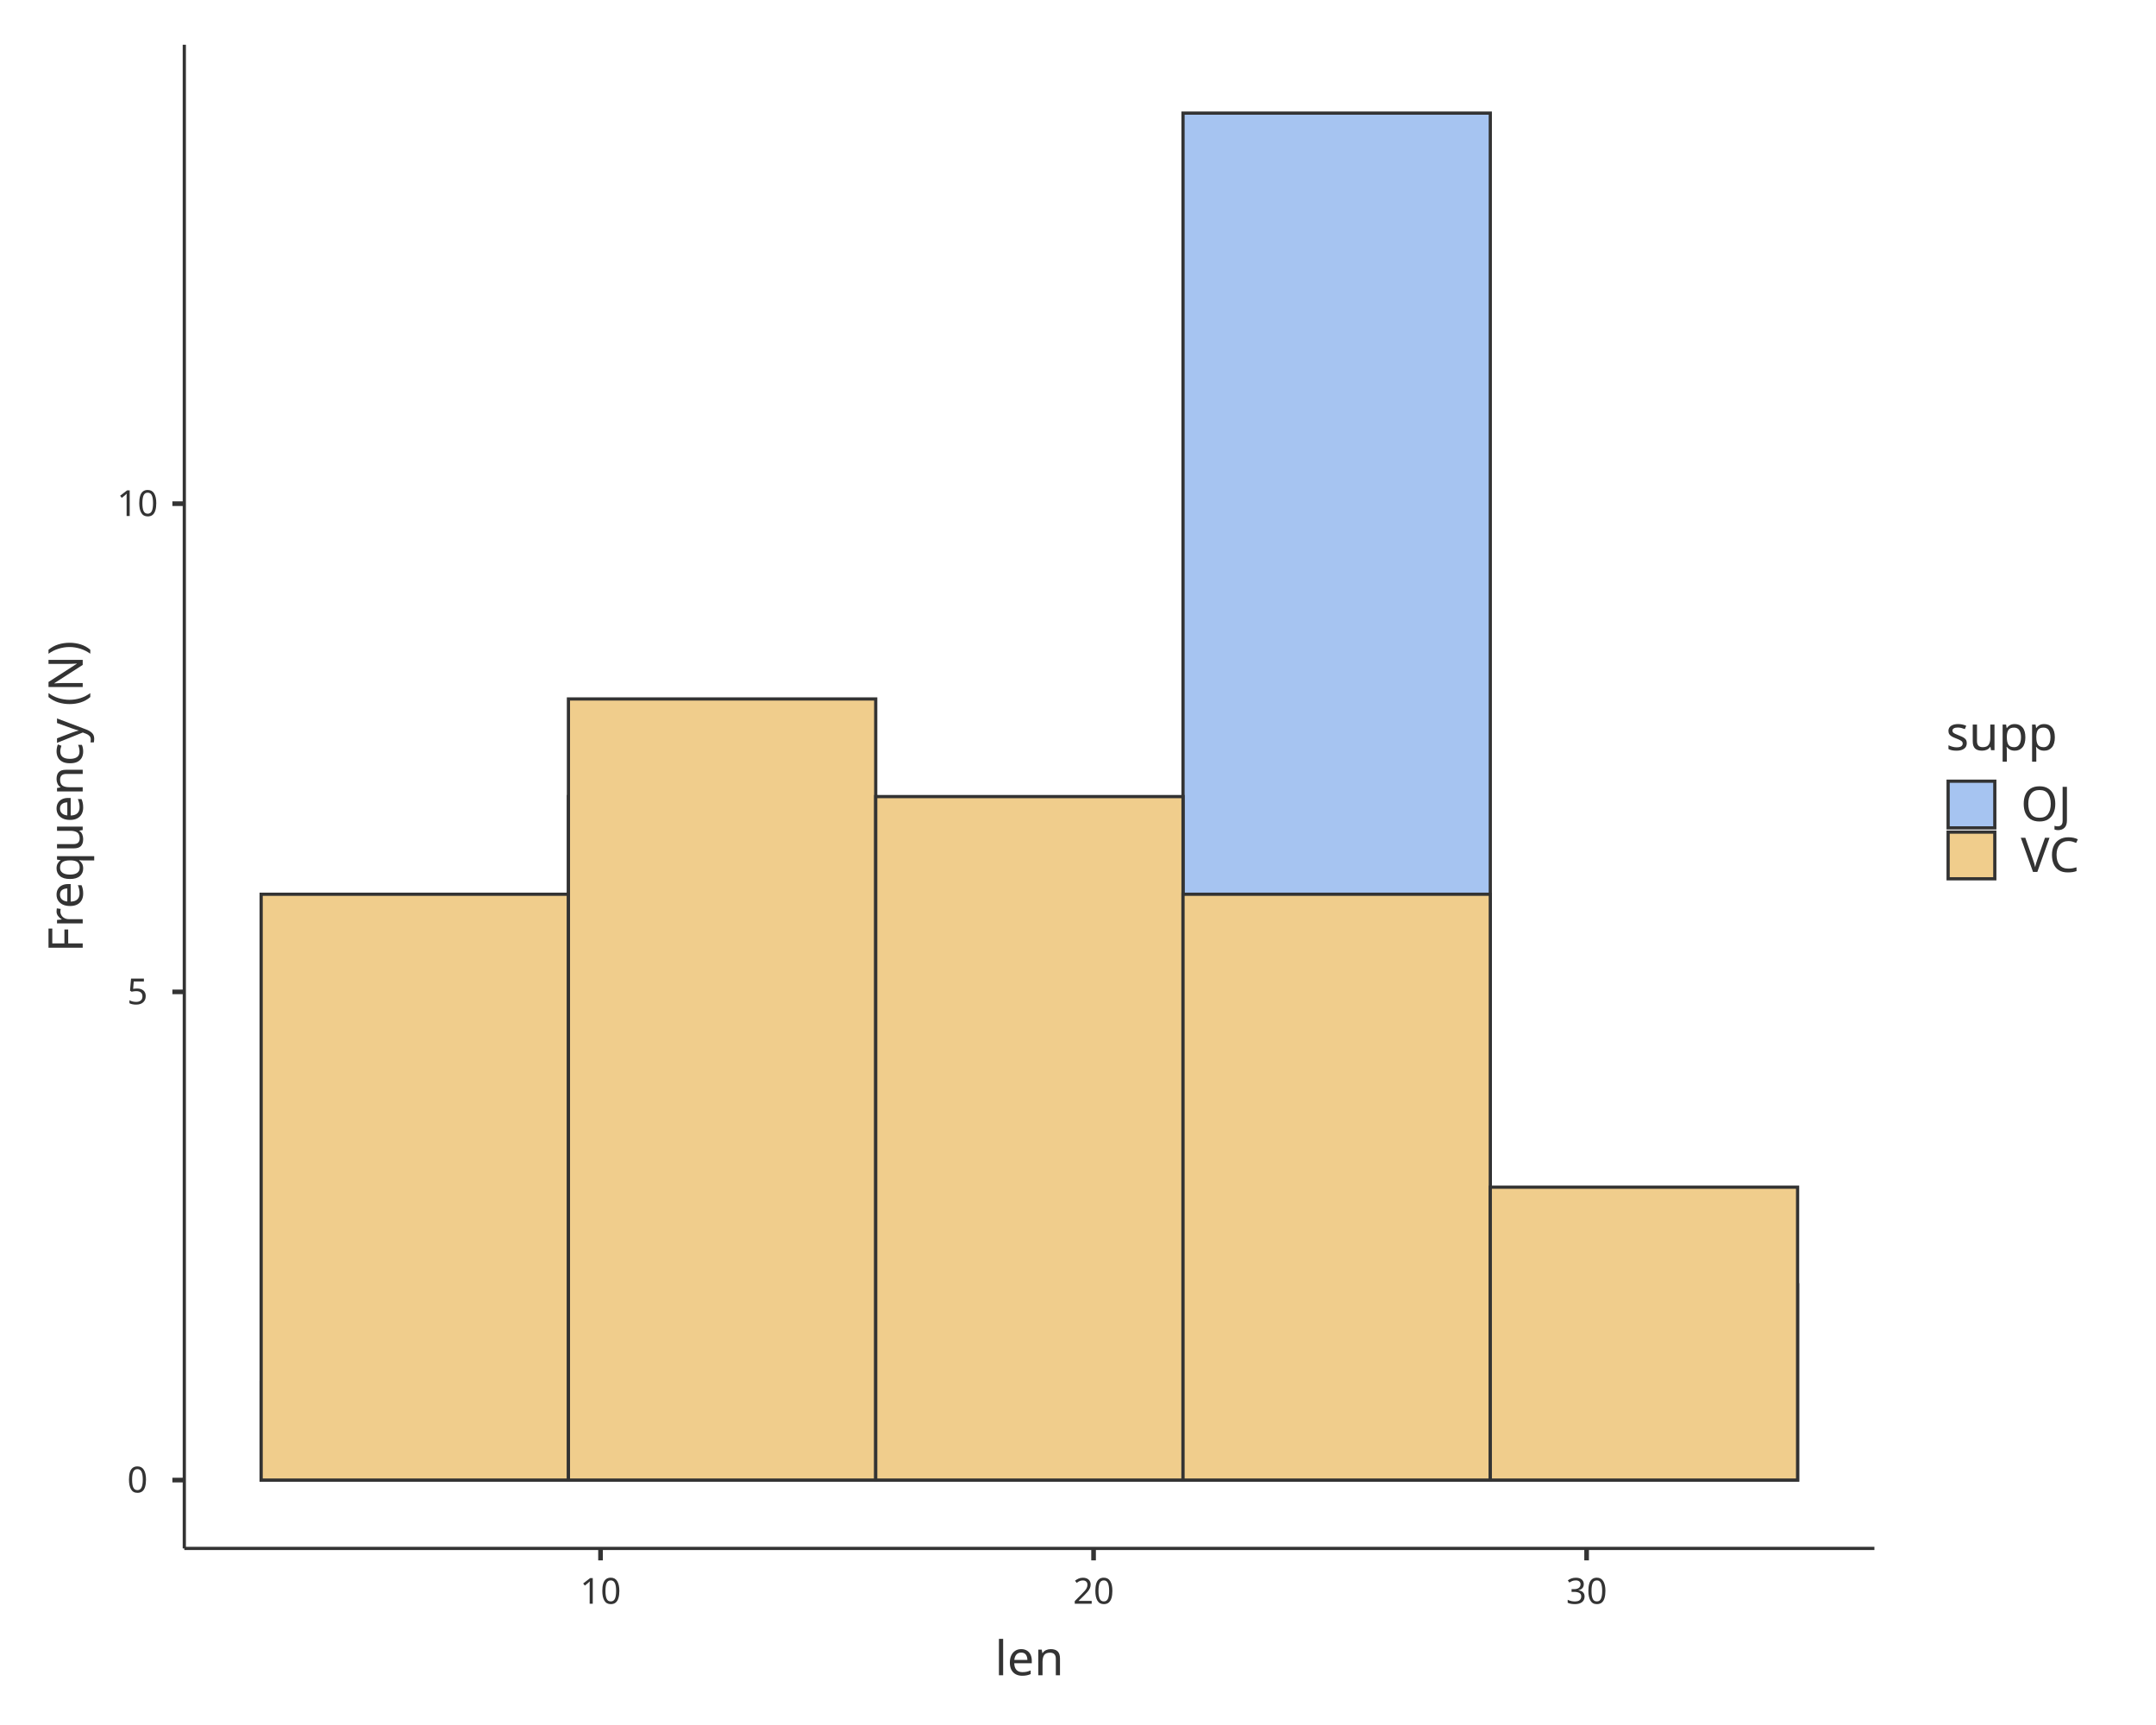
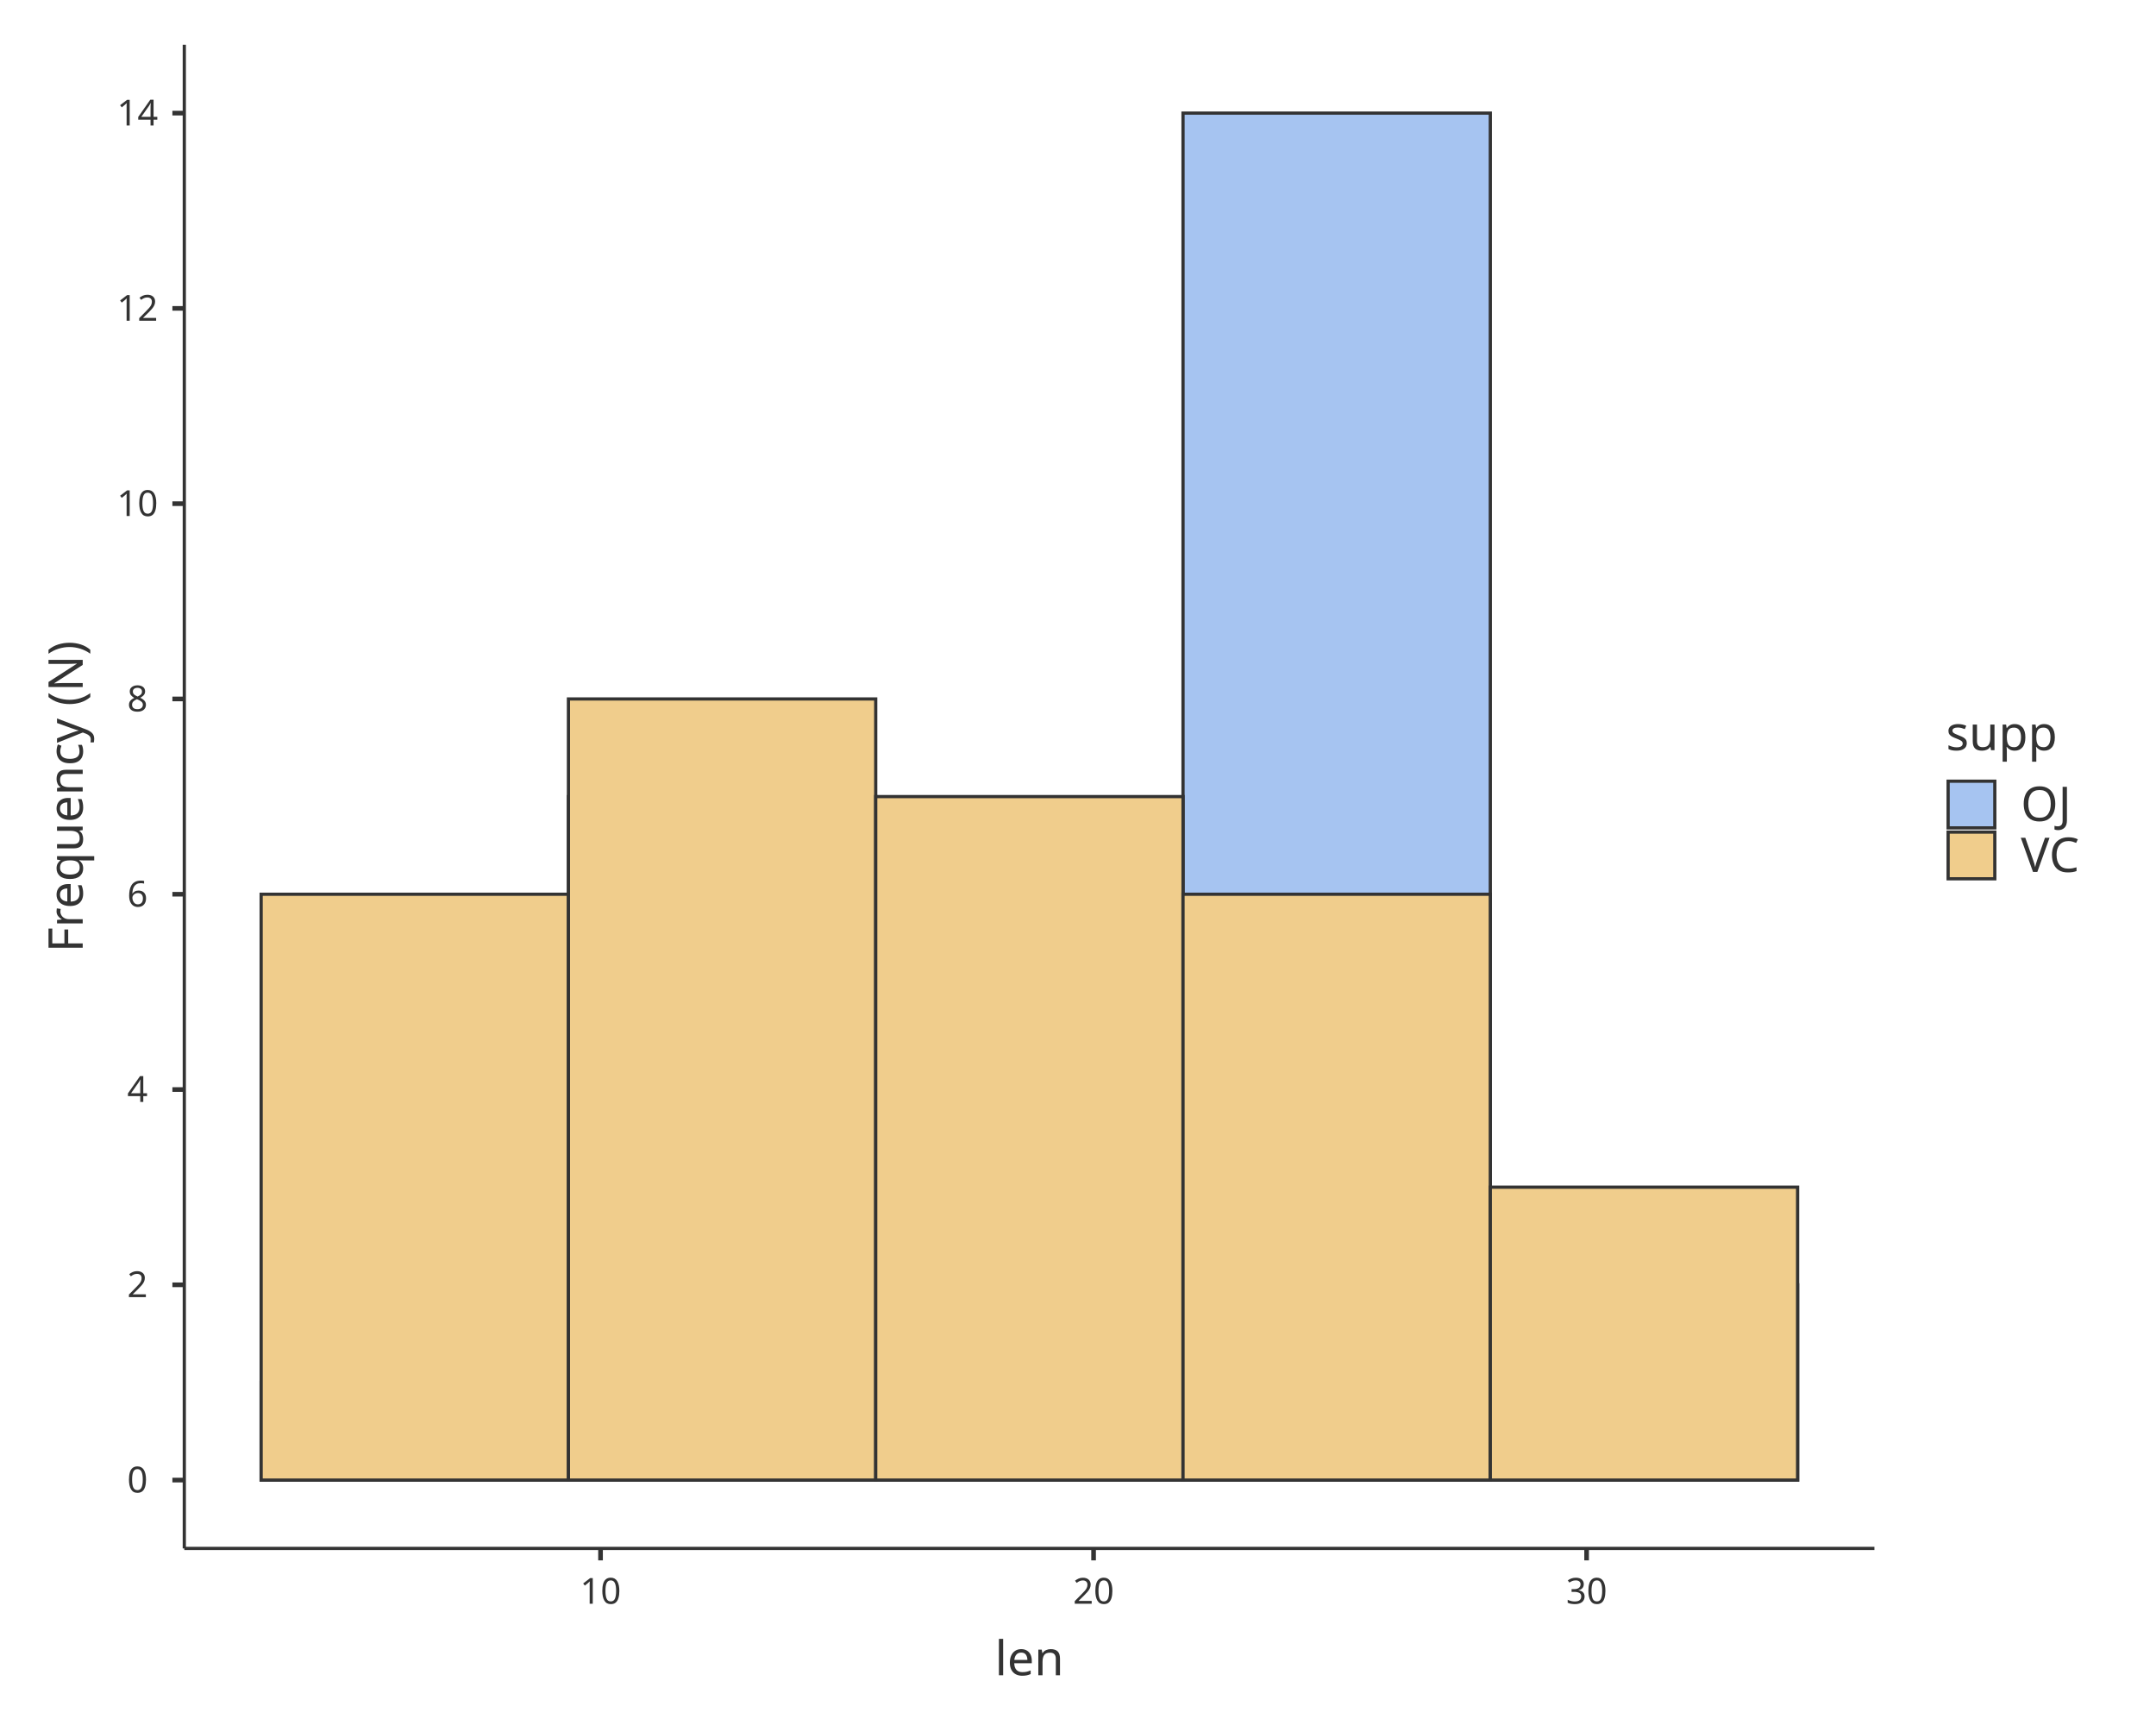
<svg xmlns="http://www.w3.org/2000/svg" class="svglite" data-engine-version="2.0" width="720.00pt" height="576.00pt" viewBox="0 0 720.00 576.00">
  <defs>
    <style type="text/css">
    .svglite line, .svglite polyline, .svglite polygon, .svglite path, .svglite rect, .svglite circle {
      fill: none;
      stroke: #000000;
      stroke-linecap: round;
      stroke-linejoin: round;
      stroke-miterlimit: 10.00;
    }
  </style>
  </defs>
  <rect width="100%" height="100%" style="stroke: none; fill: #FFFFFF;" />
  <defs>
    <clipPath id="cpMC4wMHw3MjAuMDB8MC4wMHw1NzYuMDA=">
      <rect x="0.00" y="0.00" width="720.00" height="576.00" />
    </clipPath>
  </defs>
  <g clip-path="url(#cpMC4wMHw3MjAuMDB8MC4wMHw1NzYuMDA=)">
    <rect x="0" y="0.00" width="720.00" height="576.00" style="stroke-width: 1.55; stroke: none;" />
  </g>
  <defs>
    <clipPath id="cpNjEuNTV8NjI1Ljk2fDE0Ljk0fDUxNy4wNA==">
      <rect x="61.55" y="14.94" width="564.41" height="502.10" />
    </clipPath>
  </defs>
  <g clip-path="url(#cpNjEuNTV8NjI1Ljk2fDE0Ljk0fDUxNy4wNA==)">
    <rect x="61.55" y="14.94" width="564.41" height="502.10" style="stroke-width: 1.55; stroke: none;" />
    <rect x="87.21" y="461.62" width="102.62" height="32.60" style="stroke-width: 1.07; stroke: #333333; stroke-linecap: butt; stroke-linejoin: miter; fill: #A6C4F1;" />
    <rect x="189.83" y="265.99" width="102.62" height="228.23" style="stroke-width: 1.07; stroke: #333333; stroke-linecap: butt; stroke-linejoin: miter; fill: #A6C4F1;" />
    <rect x="292.45" y="298.60" width="102.62" height="195.62" style="stroke-width: 1.07; stroke: #333333; stroke-linecap: butt; stroke-linejoin: miter; fill: #A6C4F1;" />
    <rect x="395.07" y="37.77" width="102.62" height="456.46" style="stroke-width: 1.07; stroke: #333333; stroke-linecap: butt; stroke-linejoin: miter; fill: #A6C4F1;" />
    <rect x="497.69" y="429.01" width="102.62" height="65.21" style="stroke-width: 1.07; stroke: #333333; stroke-linecap: butt; stroke-linejoin: miter; fill: #A6C4F1;" />
    <rect x="87.21" y="298.60" width="102.62" height="195.62" style="stroke-width: 1.07; stroke: #333333; stroke-linecap: butt; stroke-linejoin: miter; fill: #F0CD8C;" />
    <rect x="189.83" y="233.39" width="102.62" height="260.83" style="stroke-width: 1.07; stroke: #333333; stroke-linecap: butt; stroke-linejoin: miter; fill: #F0CD8C;" />
    <rect x="292.45" y="265.99" width="102.62" height="228.23" style="stroke-width: 1.07; stroke: #333333; stroke-linecap: butt; stroke-linejoin: miter; fill: #F0CD8C;" />
    <rect x="395.07" y="298.60" width="102.62" height="195.62" style="stroke-width: 1.07; stroke: #333333; stroke-linecap: butt; stroke-linejoin: miter; fill: #F0CD8C;" />
    <rect x="497.69" y="396.41" width="102.62" height="97.81" style="stroke-width: 1.07; stroke: #333333; stroke-linecap: butt; stroke-linejoin: miter; fill: #F0CD8C;" />
  </g>
  <g clip-path="url(#cpMC4wMHw3MjAuMDB8MC4wMHw1NzYuMDA=)">
    <polyline points="61.55,517.04 61.55,14.94 " style="stroke-width: 1.07; stroke: #333333; stroke-linecap: butt;" />
    <text x="45.91" y="498.35" text-anchor="middle" style="font-size: 12.00px; fill: #333333; font-family: sans;" textLength="6.67px" lengthAdjust="spacingAndGlyphs">0</text>
-     <text x="45.91" y="335.33" text-anchor="middle" style="font-size: 12.00px; fill: #333333; font-family: sans;" textLength="6.67px" lengthAdjust="spacingAndGlyphs">5</text>
+     <text x="45.91" y="433.14" text-anchor="middle" style="font-size: 12.00px; fill: #333333; font-family: sans;" textLength="6.67px" lengthAdjust="spacingAndGlyphs">2</text>
+     <text x="45.91" y="367.94" text-anchor="middle" style="font-size: 12.00px; fill: #333333; font-family: sans;" textLength="6.67px" lengthAdjust="spacingAndGlyphs">4</text>
+     <text x="45.91" y="302.73" text-anchor="middle" style="font-size: 12.00px; fill: #333333; font-family: sans;" textLength="6.67px" lengthAdjust="spacingAndGlyphs">6</text>
+     <text x="45.91" y="237.52" text-anchor="middle" style="font-size: 12.00px; fill: #333333; font-family: sans;" textLength="6.67px" lengthAdjust="spacingAndGlyphs">8</text>
    <text x="45.91" y="172.31" text-anchor="middle" style="font-size: 12.00px; fill: #333333; font-family: sans;" textLength="13.35px" lengthAdjust="spacingAndGlyphs">10</text>
+     <text x="45.91" y="107.10" text-anchor="middle" style="font-size: 12.00px; fill: #333333; font-family: sans;" textLength="13.35px" lengthAdjust="spacingAndGlyphs">12</text>
+     <text x="45.91" y="41.90" text-anchor="middle" style="font-size: 12.00px; fill: #333333; font-family: sans;" textLength="13.35px" lengthAdjust="spacingAndGlyphs">14</text>
    <polyline points="57.57,494.22 61.55,494.22 " style="stroke-width: 1.55; stroke: #333333; stroke-linecap: butt;" />
-     <polyline points="57.57,331.20 61.55,331.20 " style="stroke-width: 1.55; stroke: #333333; stroke-linecap: butt;" />
+     <polyline points="57.57,429.01 61.55,429.01 " style="stroke-width: 1.55; stroke: #333333; stroke-linecap: butt;" />
+     <polyline points="57.57,363.81 61.55,363.81 " style="stroke-width: 1.55; stroke: #333333; stroke-linecap: butt;" />
+     <polyline points="57.57,298.60 61.55,298.60 " style="stroke-width: 1.55; stroke: #333333; stroke-linecap: butt;" />
+     <polyline points="57.57,233.39 61.55,233.39 " style="stroke-width: 1.55; stroke: #333333; stroke-linecap: butt;" />
    <polyline points="57.57,168.18 61.55,168.18 " style="stroke-width: 1.55; stroke: #333333; stroke-linecap: butt;" />
+     <polyline points="57.57,102.97 61.55,102.97 " style="stroke-width: 1.55; stroke: #333333; stroke-linecap: butt;" />
+     <polyline points="57.57,37.77 61.55,37.77 " style="stroke-width: 1.55; stroke: #333333; stroke-linecap: butt;" />
    <polyline points="61.55,517.04 625.96,517.04 " style="stroke-width: 1.07; stroke: #333333; stroke-linecap: butt;" />
    <polyline points="200.55,521.03 200.55,517.04 " style="stroke-width: 1.55; stroke: #333333; stroke-linecap: butt;" />
    <polyline points="365.20,521.03 365.20,517.04 " style="stroke-width: 1.55; stroke: #333333; stroke-linecap: butt;" />
    <polyline points="529.85,521.03 529.85,517.04 " style="stroke-width: 1.55; stroke: #333333; stroke-linecap: butt;" />
    <text x="200.55" y="535.51" text-anchor="middle" style="font-size: 12.00px; fill: #333333; font-family: sans;" textLength="13.35px" lengthAdjust="spacingAndGlyphs">10</text>
    <text x="365.20" y="535.51" text-anchor="middle" style="font-size: 12.00px; fill: #333333; font-family: sans;" textLength="13.35px" lengthAdjust="spacingAndGlyphs">20</text>
    <text x="529.85" y="535.51" text-anchor="middle" style="font-size: 12.00px; fill: #333333; font-family: sans;" textLength="13.35px" lengthAdjust="spacingAndGlyphs">30</text>
    <text x="343.76" y="559.40" text-anchor="middle" style="font-size: 16.00px; fill: #333333; font-family: sans;" textLength="21.35px" lengthAdjust="spacingAndGlyphs">len</text>
    <text transform="translate(27.62,265.99) rotate(-90)" text-anchor="middle" style="font-size: 16.00px; fill: #333333; font-family: sans;" textLength="102.27px" lengthAdjust="spacingAndGlyphs">Frequency (N)</text>
    <rect x="641.90" y="229.86" width="63.15" height="72.26" style="stroke-width: 1.55; stroke: none;" />
    <text x="649.87" y="250.51" style="font-size: 16.00px; fill: #333333; font-family: sans;" textLength="34.70px" lengthAdjust="spacingAndGlyphs">supp</text>
    <rect x="650.58" y="260.85" width="15.59" height="15.59" style="stroke-width: 1.07; stroke: #333333; stroke-linecap: butt; stroke-linejoin: miter; fill: #A6C4F1;" />
    <rect x="650.58" y="277.85" width="15.59" height="15.59" style="stroke-width: 1.07; stroke: #333333; stroke-linecap: butt; stroke-linejoin: miter; fill: #F0CD8C;" />
    <text x="674.85" y="274.15" style="font-size: 16.00px; fill: #333333; font-family: sans;" textLength="20.46px" lengthAdjust="spacingAndGlyphs">OJ</text>
    <text x="674.85" y="291.16" style="font-size: 16.00px; fill: #333333; font-family: sans;" textLength="22.23px" lengthAdjust="spacingAndGlyphs">VC</text>
  </g>
</svg>
